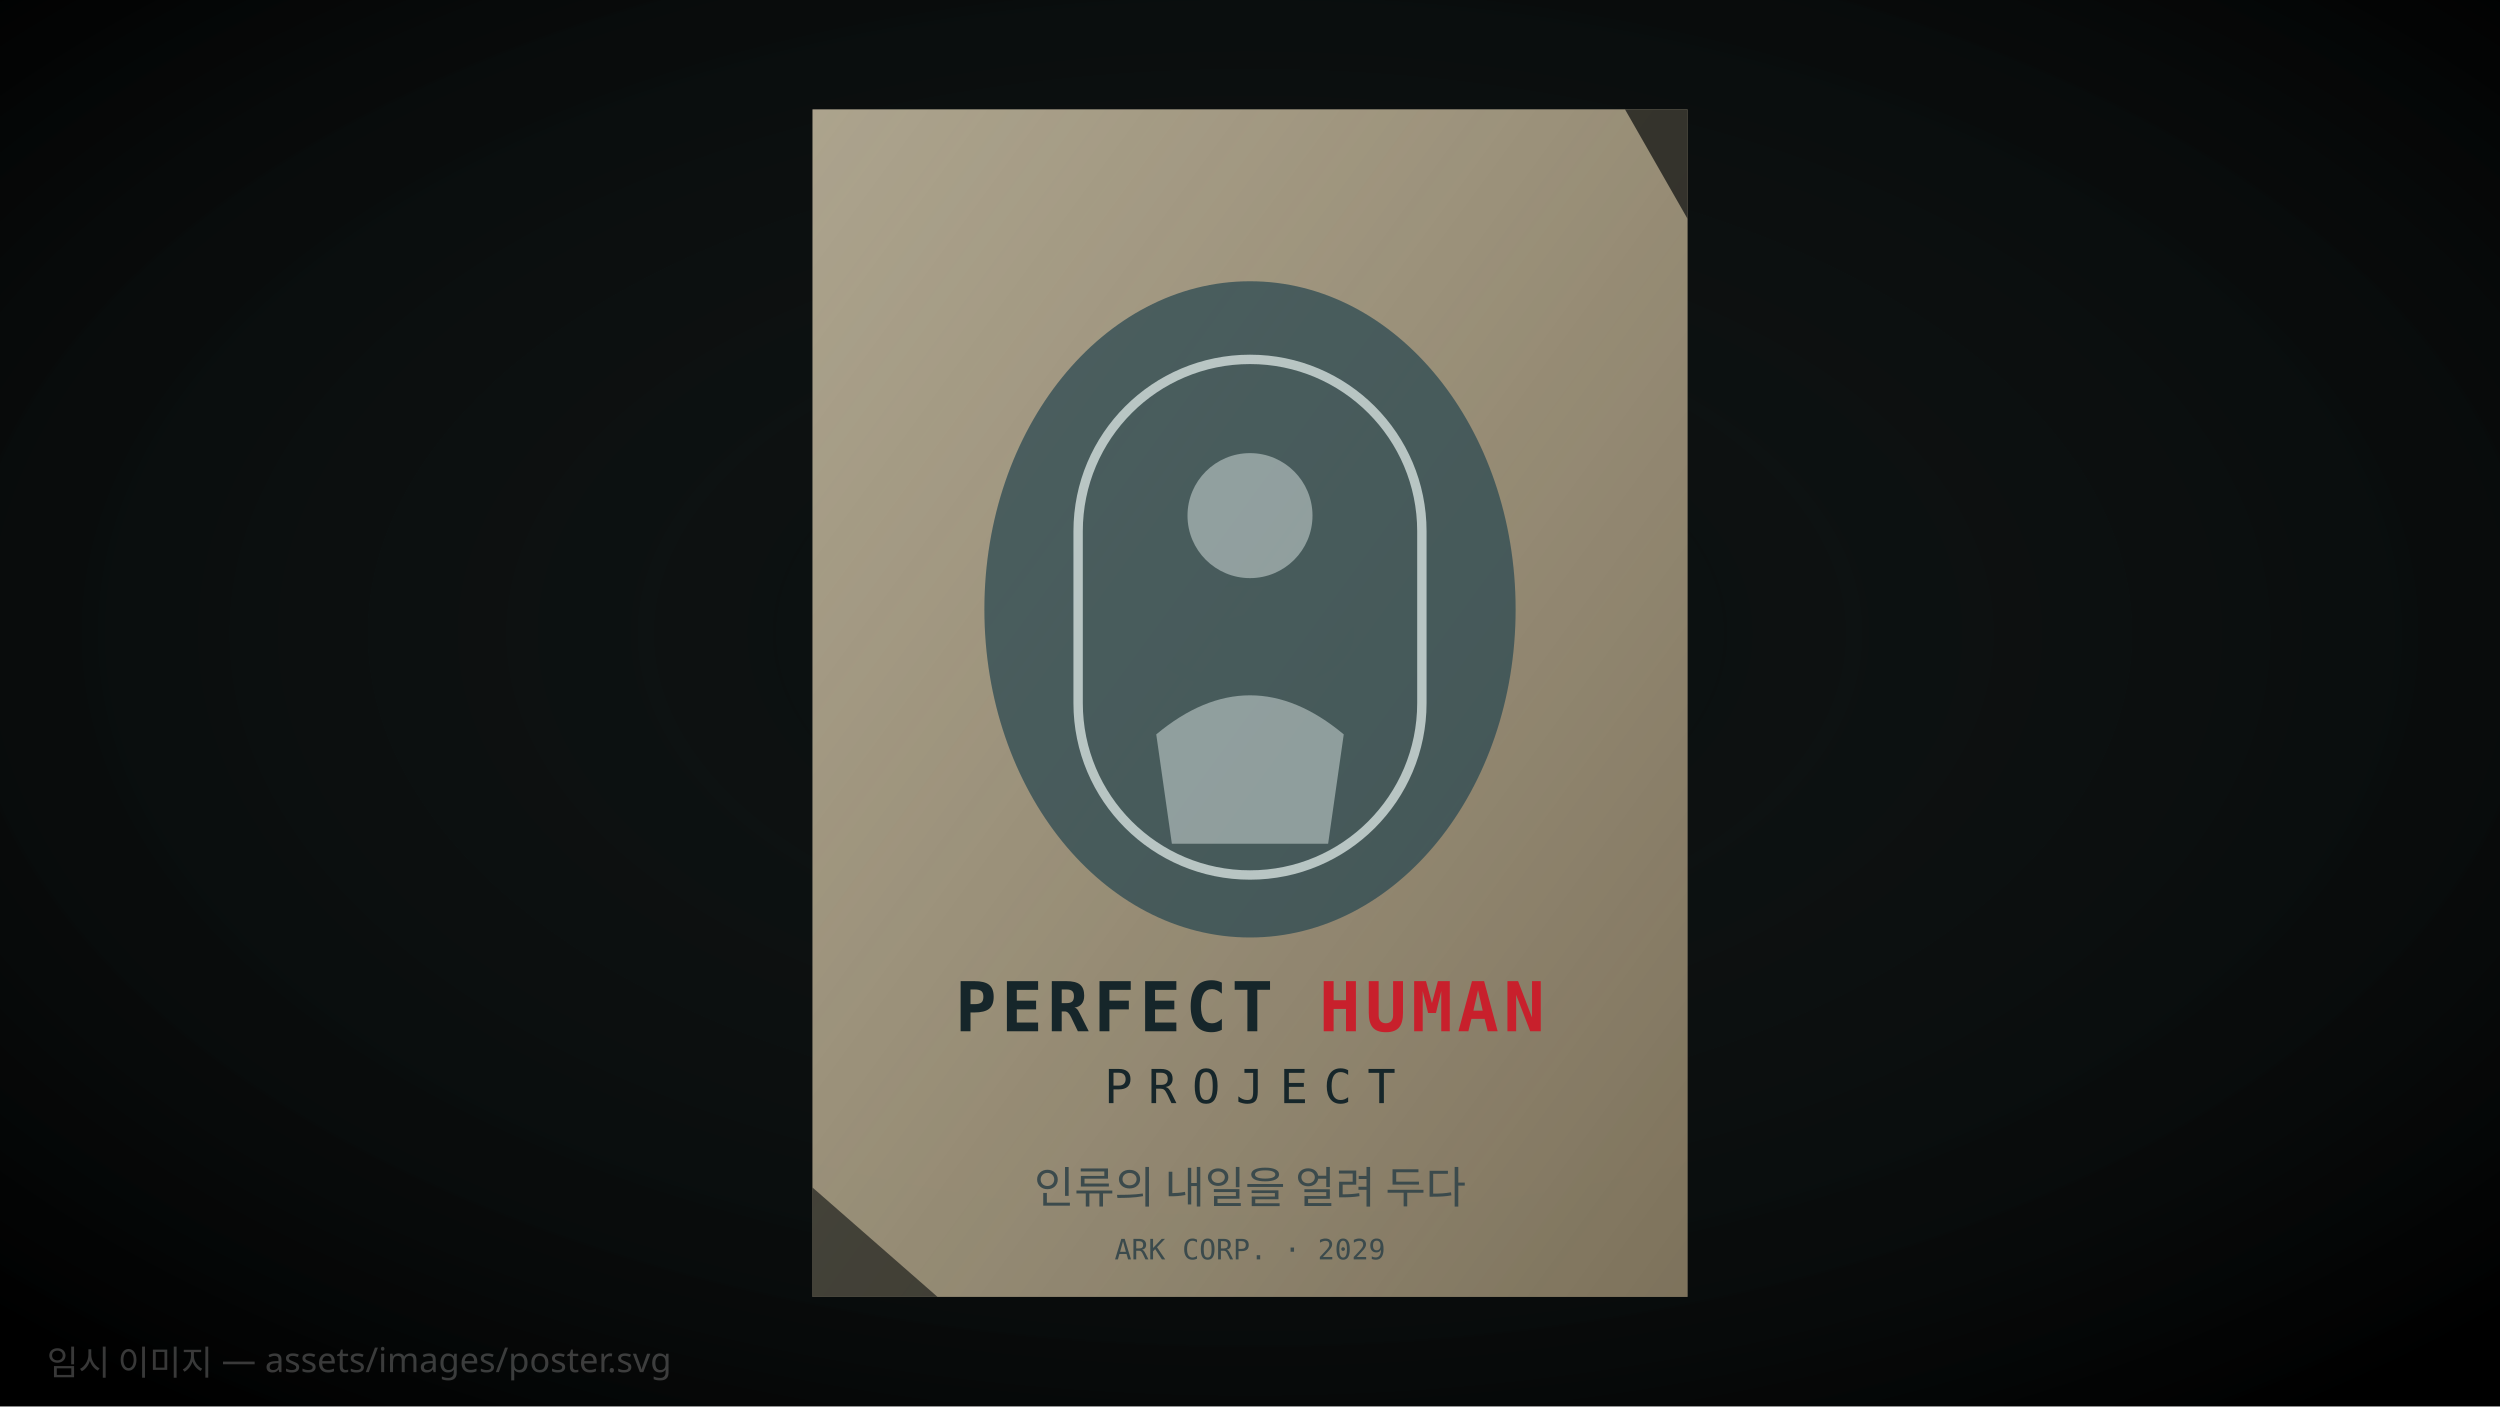
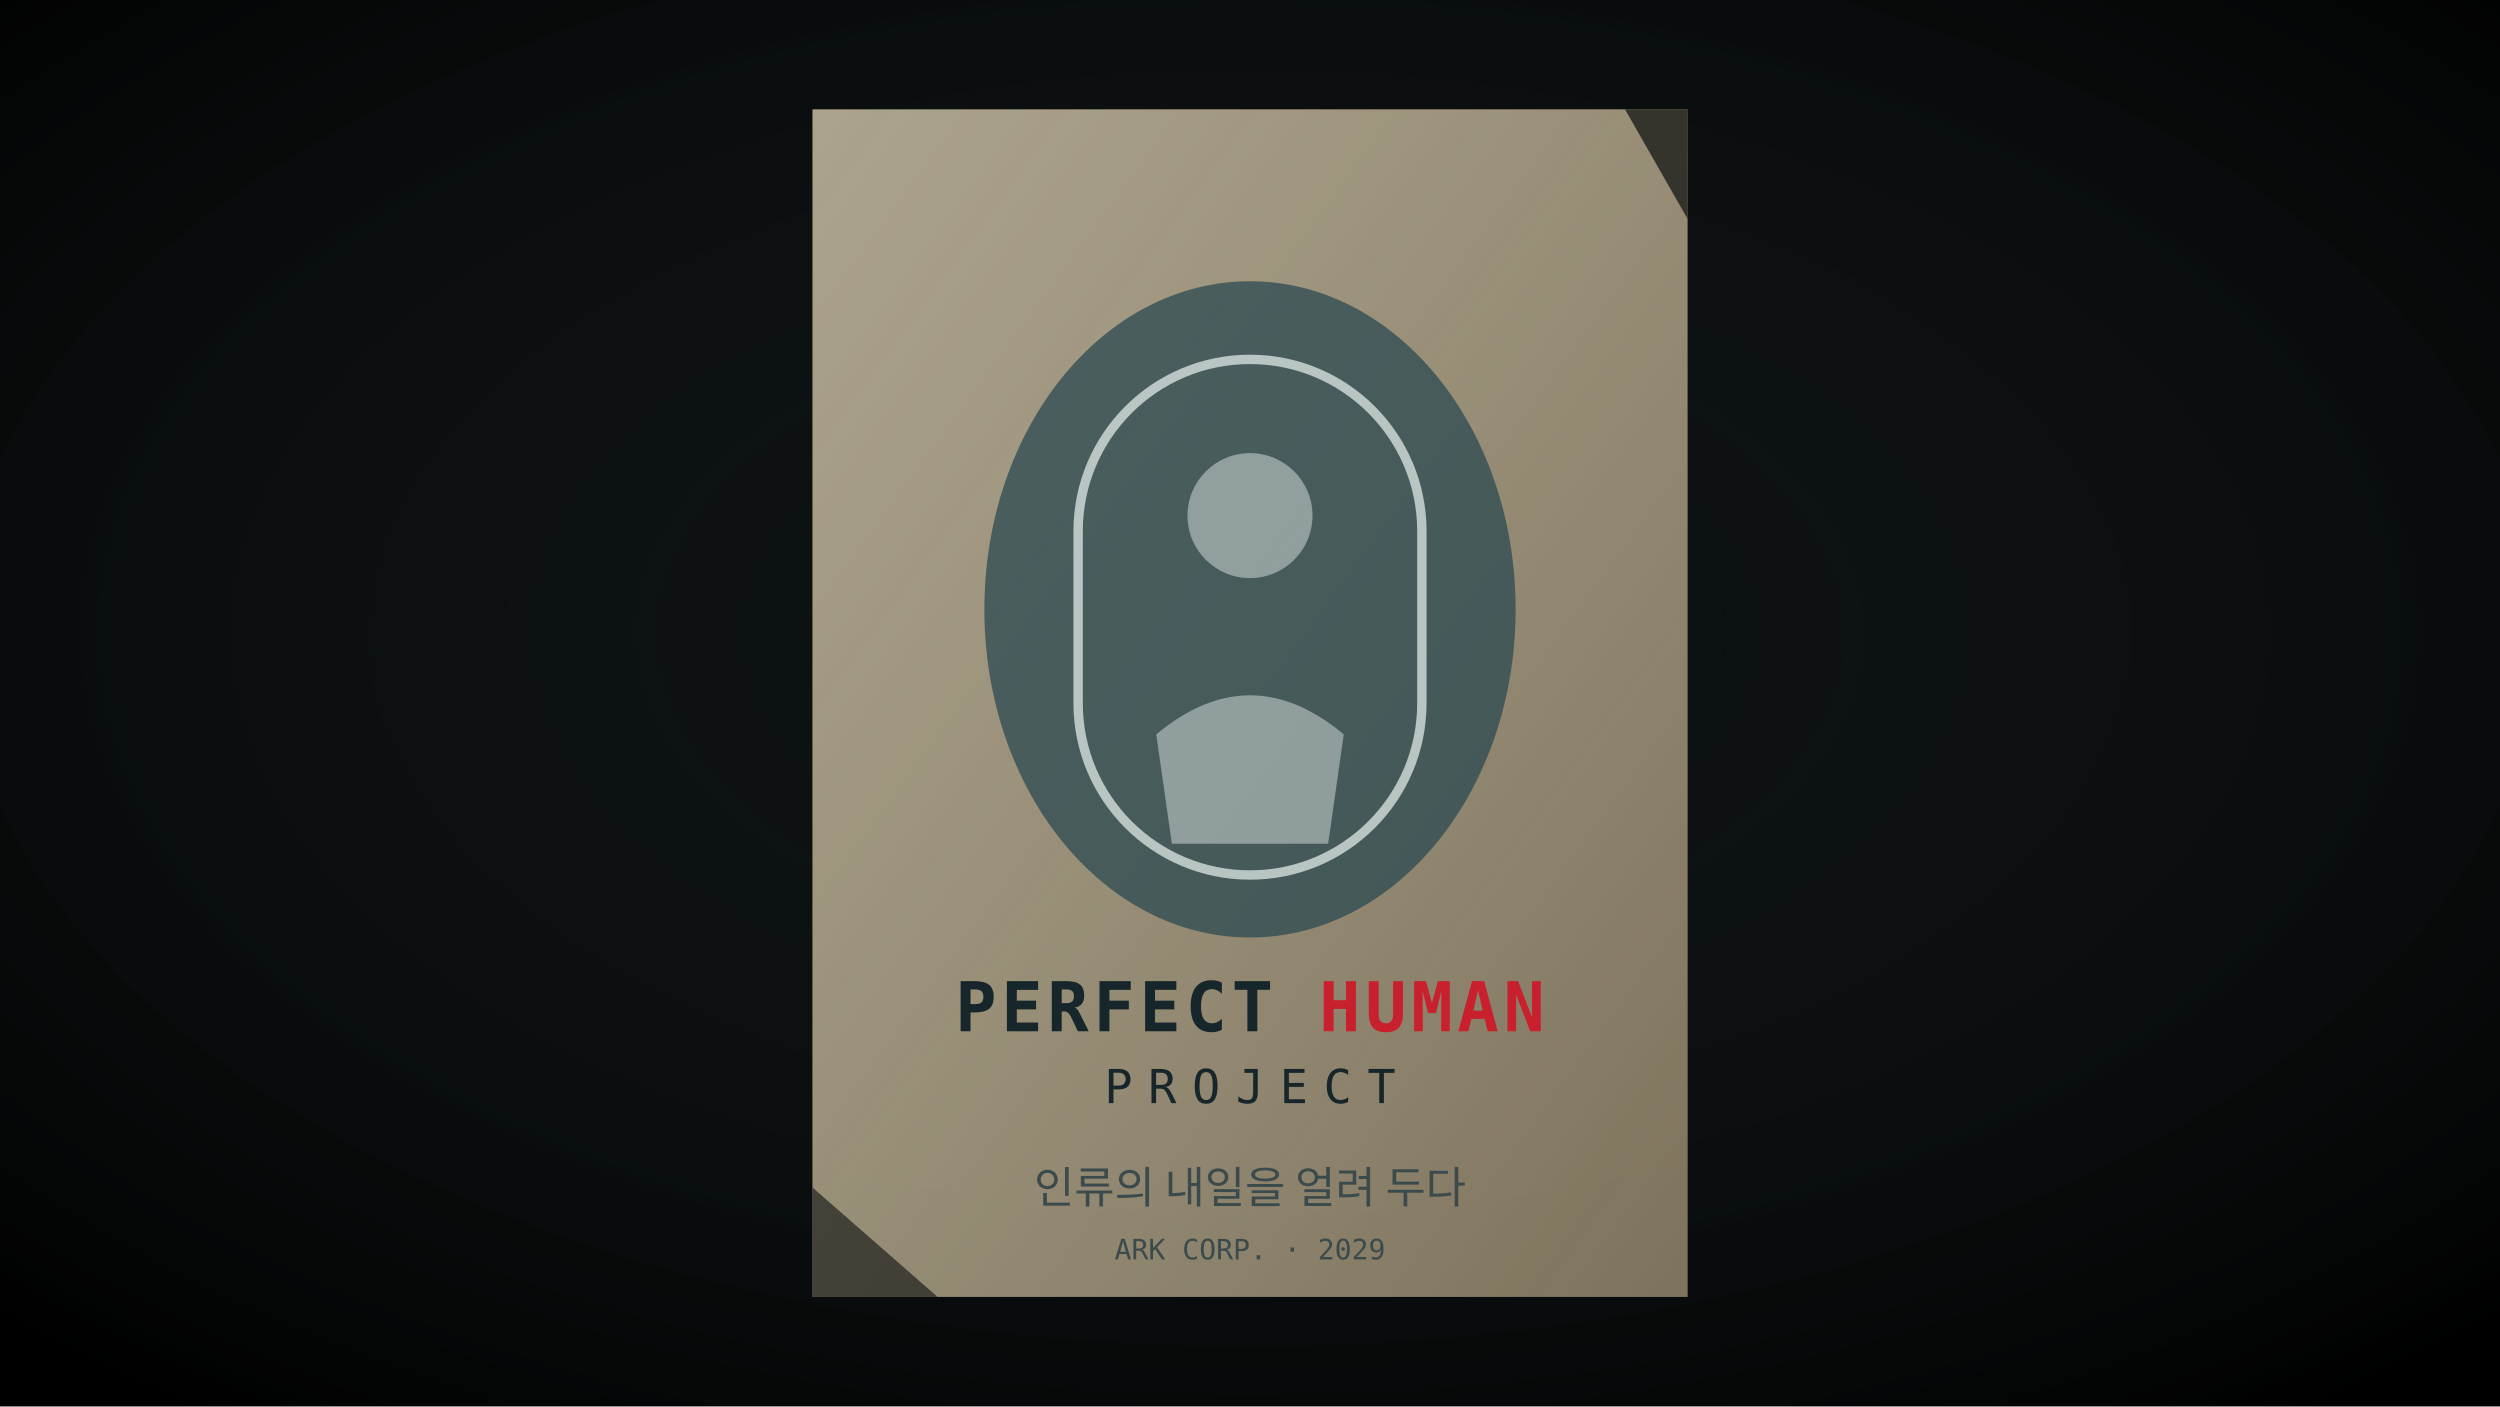
<svg xmlns="http://www.w3.org/2000/svg" width="1600" height="900" viewBox="0 0 1600 900">
  <defs>
    <radialGradient id="v" cx="50%" cy="45%" r="70%">
      <stop offset="0" stop-color="#1b2626" stop-opacity="0" />
      <stop offset="1" stop-color="#000" />
    </radialGradient>
    <linearGradient id="age" x1="0" y1="0" x2="1" y2="1">
      <stop offset="0" stop-color="#5a4a2a" stop-opacity=".1" />
      <stop offset="1" stop-color="#3a2a12" stop-opacity=".45" />
    </linearGradient>
  </defs>
  <rect width="1600" height="900" fill="#0a0d0d" />
  <rect x="0" y="0" width="1600" height="900" fill="url(#v)" />
  <rect x="520" y="70" width="560" height="760" fill="#cfc6ae" opacity=".86" />
  <rect x="520" y="70" width="560" height="760" fill="url(#age)" />
  <ellipse cx="800" cy="390" rx="170" ry="210" fill="#2c4a52" opacity=".75" />
  <rect x="690" y="230" width="220" height="330" rx="110" fill="none" stroke="#e8f2f0" stroke-width="6" opacity=".7" />
  <circle cx="800" cy="330" r="40" fill="#e8f2f0" opacity=".45" />
  <path d="M740 470 Q800 420 860 470 L850 540 L750 540 Z" fill="#e8f2f0" opacity=".45" />
  <text x="800" y="660" fill="#16262a" font-family="'Nanum Gothic Coding', monospace" font-size="44" font-weight="bold" text-anchor="middle" letter-spacing="3">PERFECT <tspan fill="#c8202c">HUMAN</tspan>
  </text>
  <text x="800" y="706" fill="#16262a" font-family="'Nanum Gothic Coding', monospace" font-size="30" text-anchor="middle" letter-spacing="10">PROJECT</text>
  <text x="800" y="770" fill="#3b4a4c" font-family="'Nanum Myeongjo', serif" font-size="28" text-anchor="middle">인류의 내일을 얼려 두다</text>
  <text x="800" y="806" fill="#3b4a4c" font-family="'Nanum Gothic Coding', monospace" font-size="18" text-anchor="middle">ARK CORP. · 2029</text>
  <path d="M1040 70 L1080 70 L1080 140 Z" fill="#0a0d0d" opacity=".7" />
  <path d="M520 760 L520 830 L600 830 Z" fill="#0a0d0d" opacity=".6" />
-   <text x="30" y="880" fill="#fff" opacity=".22" font-family="'Nanum Gothic', 'Apple SD Gothic Neo', sans-serif" font-size="22">임시 이미지 — assets/images/poster.svg</text>
</svg>
